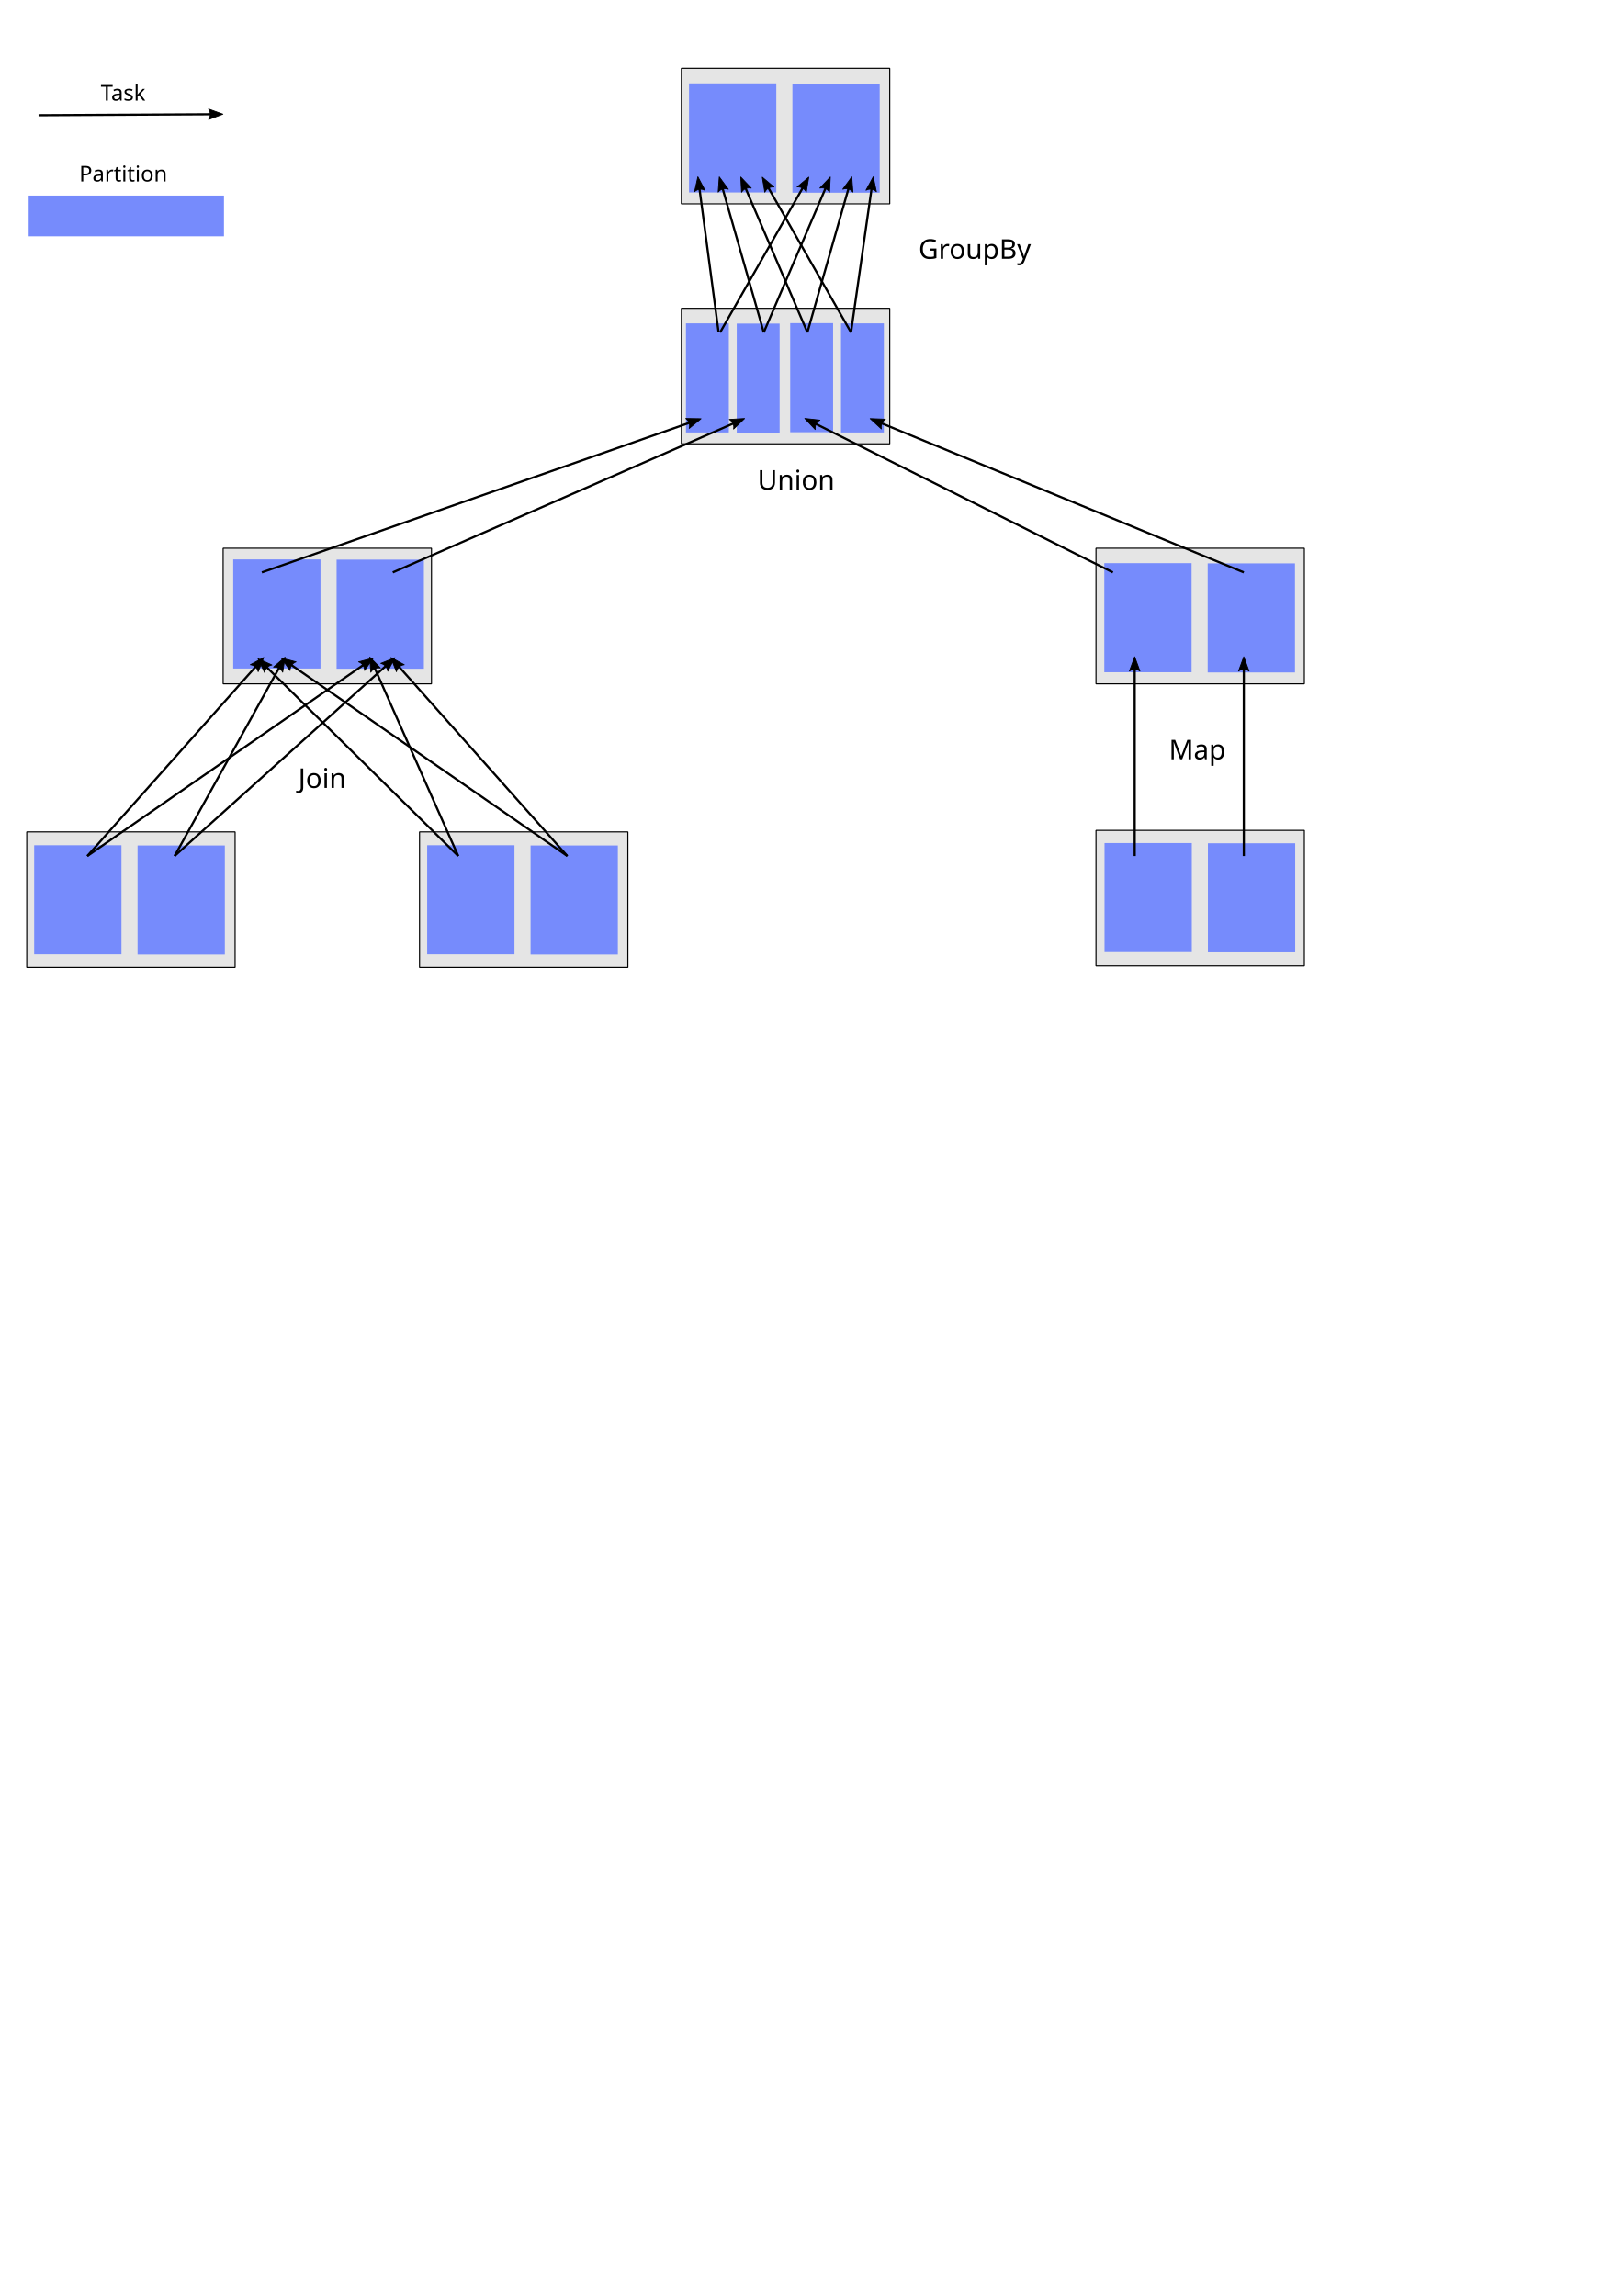
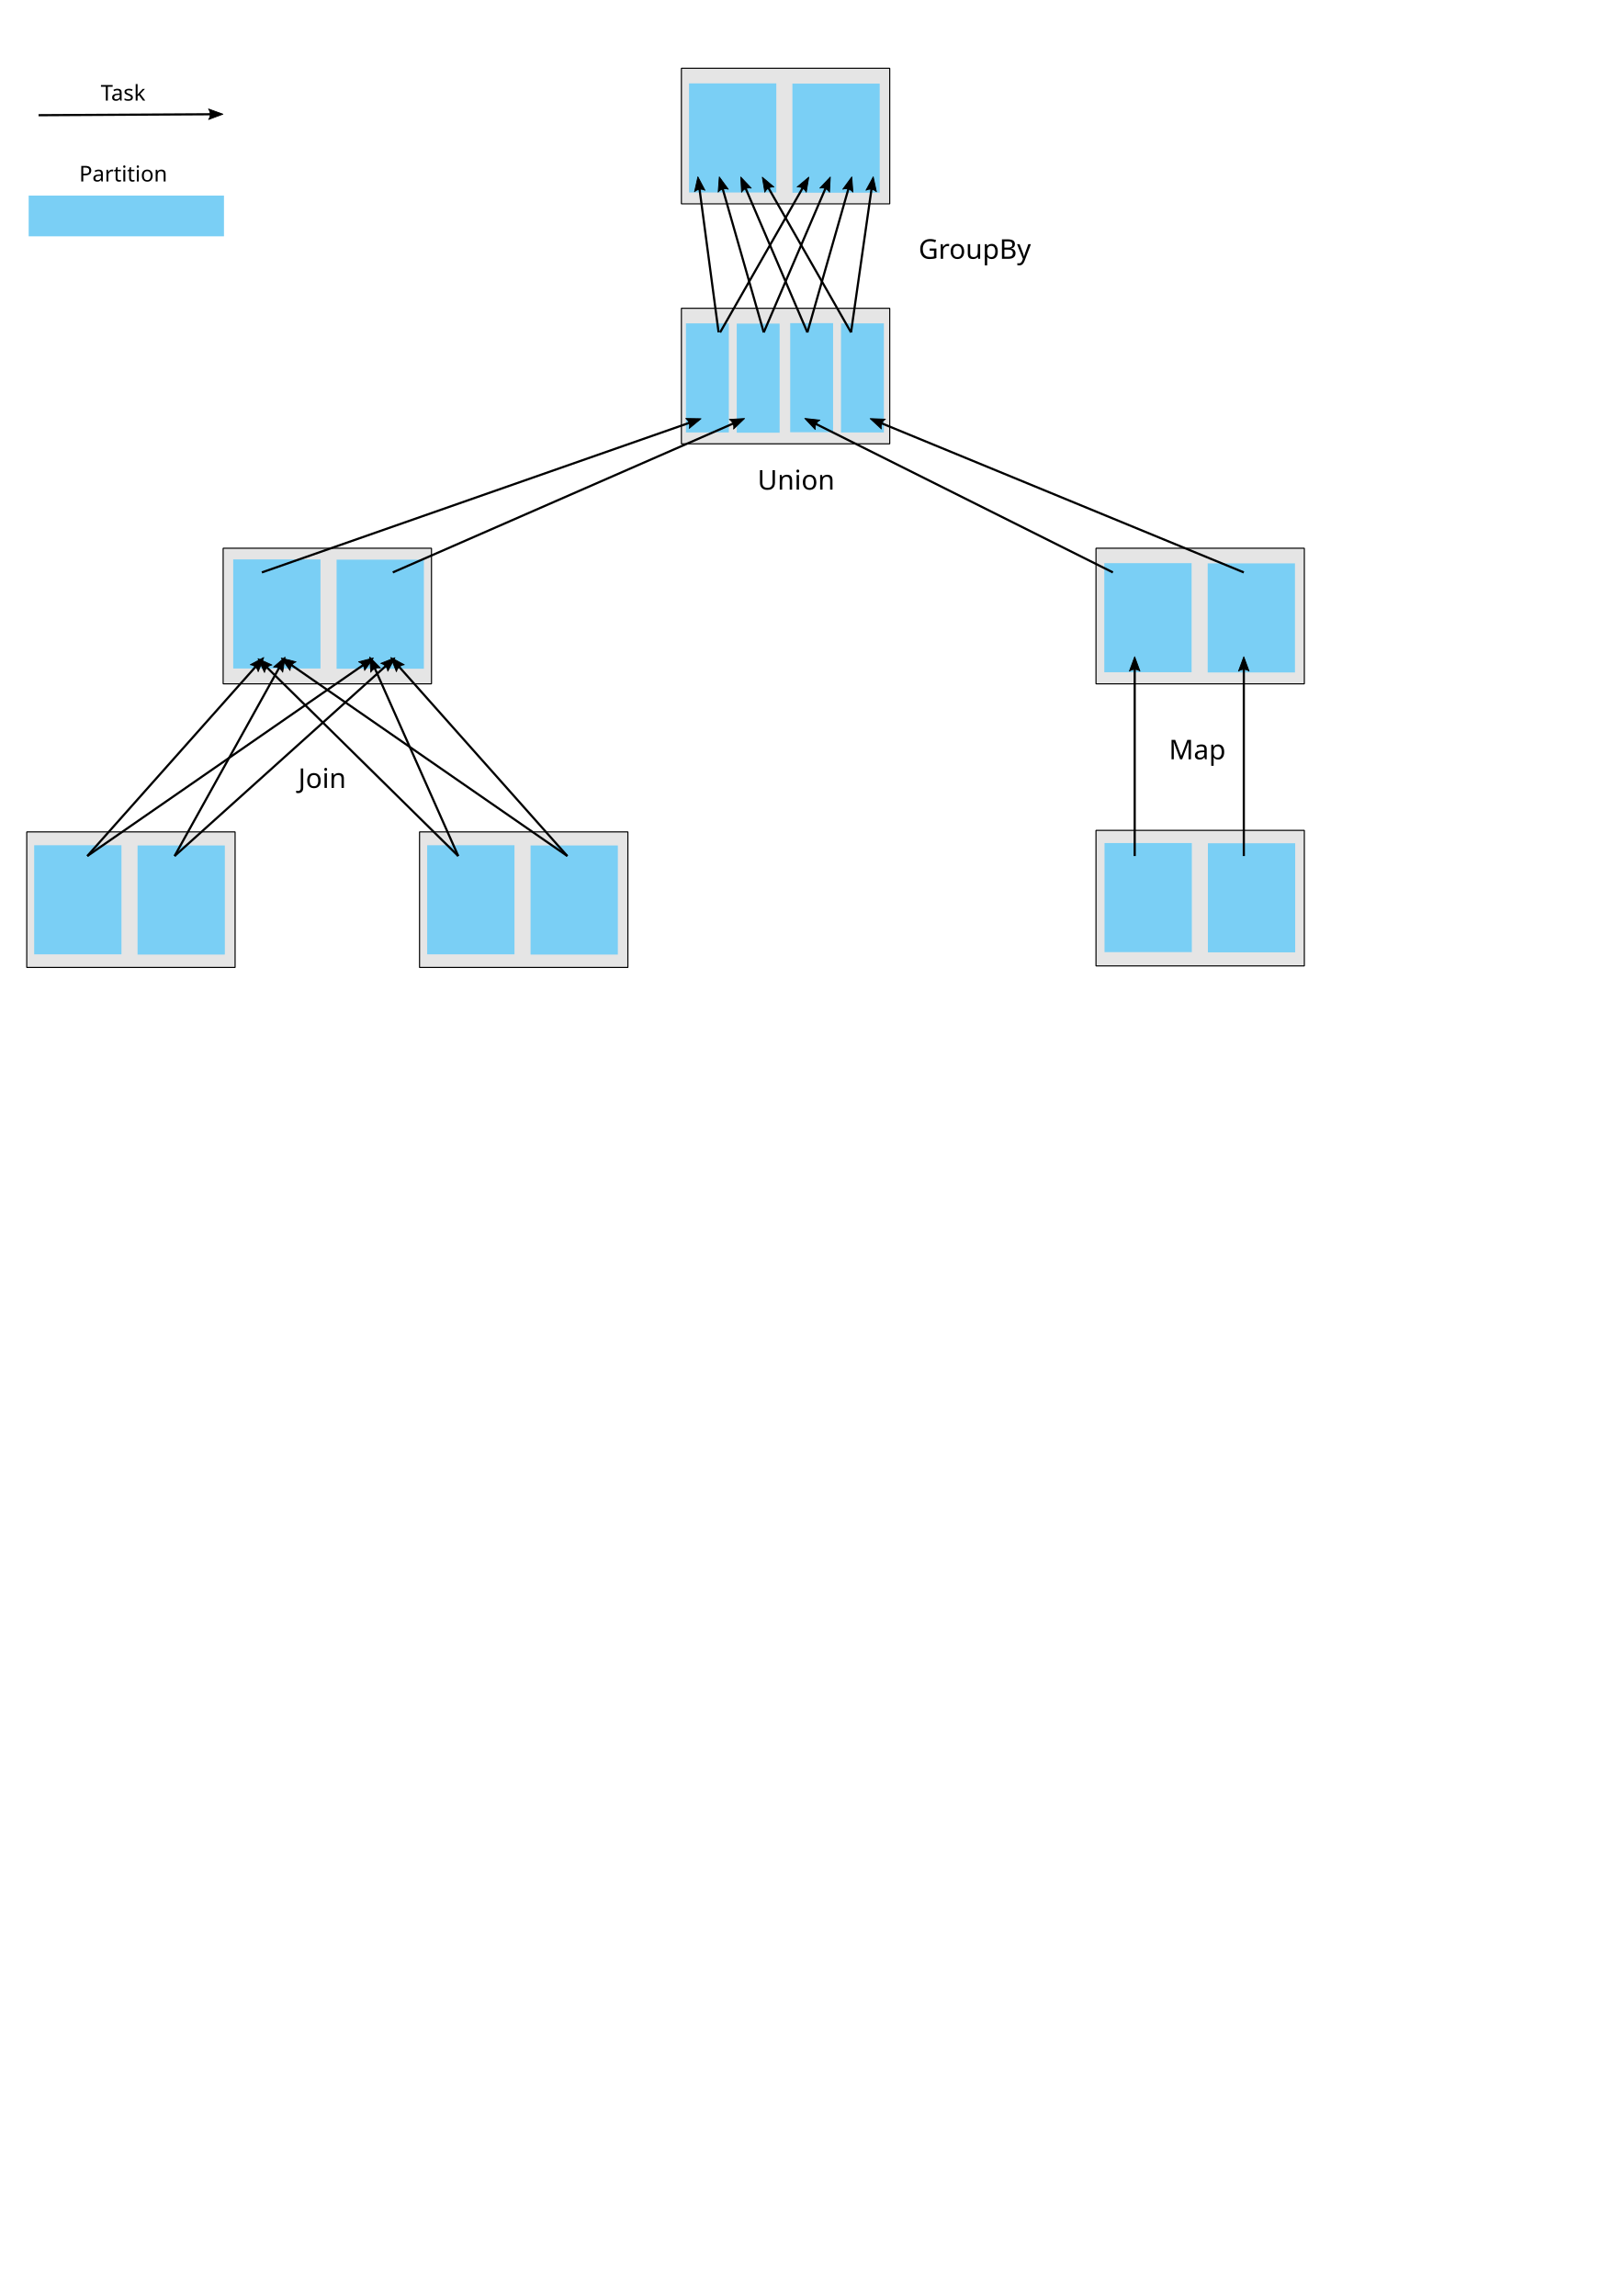
<svg xmlns="http://www.w3.org/2000/svg" width="210mm" height="297mm" viewBox="0 0 744.094 1052.362" id="svg2" version="1.1">
  <defs id="defs4">
    <marker orient="auto" refY="0" refX="0" id="marker12890" style="overflow:visible">
      <path id="path12892" style="fill:#000000;fill-opacity:1;fill-rule:evenodd;stroke:#000000;stroke-width:0.625;stroke-linejoin:round;stroke-opacity:1" d="M 8.719,4.034 -2.207,0.016 8.719,-4.002 c -1.745,2.372 -1.735,5.617 -6e-7,8.035 z" transform="scale(-0.6,-0.6)" />
    </marker>
    <marker orient="auto" refY="0" refX="0" id="marker12694" style="overflow:visible">
      <path id="path12696" style="fill:#000000;fill-opacity:1;fill-rule:evenodd;stroke:#000000;stroke-width:0.625;stroke-linejoin:round;stroke-opacity:1" d="M 8.719,4.034 -2.207,0.016 8.719,-4.002 c -1.745,2.372 -1.735,5.617 -6e-7,8.035 z" transform="scale(-0.6,-0.6)" />
    </marker>
    <marker orient="auto" refY="0" refX="0" id="marker12504" style="overflow:visible">
      <path id="path12506" style="fill:#000000;fill-opacity:1;fill-rule:evenodd;stroke:#000000;stroke-width:0.625;stroke-linejoin:round;stroke-opacity:1" d="M 8.719,4.034 -2.207,0.016 8.719,-4.002 c -1.745,2.372 -1.735,5.617 -6e-7,8.035 z" transform="scale(-0.6,-0.6)" />
    </marker>
    <marker orient="auto" refY="0" refX="0" id="marker12320" style="overflow:visible">
      <path id="path12322" style="fill:#000000;fill-opacity:1;fill-rule:evenodd;stroke:#000000;stroke-width:0.625;stroke-linejoin:round;stroke-opacity:1" d="M 8.719,4.034 -2.207,0.016 8.719,-4.002 c -1.745,2.372 -1.735,5.617 -6e-7,8.035 z" transform="scale(-0.6,-0.6)" />
    </marker>
    <marker orient="auto" refY="0" refX="0" id="marker12142" style="overflow:visible">
      <path id="path12144" style="fill:#000000;fill-opacity:1;fill-rule:evenodd;stroke:#000000;stroke-width:0.625;stroke-linejoin:round;stroke-opacity:1" d="M 8.719,4.034 -2.207,0.016 8.719,-4.002 c -1.745,2.372 -1.735,5.617 -6e-7,8.035 z" transform="scale(-0.6,-0.6)" />
    </marker>
    <marker orient="auto" refY="0" refX="0" id="marker11970" style="overflow:visible">
      <path id="path11972" style="fill:#000000;fill-opacity:1;fill-rule:evenodd;stroke:#000000;stroke-width:0.625;stroke-linejoin:round;stroke-opacity:1" d="M 8.719,4.034 -2.207,0.016 8.719,-4.002 c -1.745,2.372 -1.735,5.617 -6e-7,8.035 z" transform="scale(-0.6,-0.6)" />
    </marker>
    <marker orient="auto" refY="0" refX="0" id="marker11804" style="overflow:visible">
      <path id="path11806" style="fill:#000000;fill-opacity:1;fill-rule:evenodd;stroke:#000000;stroke-width:0.625;stroke-linejoin:round;stroke-opacity:1" d="M 8.719,4.034 -2.207,0.016 8.719,-4.002 c -1.745,2.372 -1.735,5.617 -6e-7,8.035 z" transform="scale(-0.6,-0.6)" />
    </marker>
    <marker orient="auto" refY="0" refX="0" id="marker11644" style="overflow:visible">
      <path id="path11646" style="fill:#000000;fill-opacity:1;fill-rule:evenodd;stroke:#000000;stroke-width:0.625;stroke-linejoin:round;stroke-opacity:1" d="M 8.719,4.034 -2.207,0.016 8.719,-4.002 c -1.745,2.372 -1.735,5.617 -6e-7,8.035 z" transform="scale(-0.6,-0.6)" />
    </marker>
    <marker style="overflow:visible" id="marker11456" refX="0" refY="0" orient="auto">
      <path transform="scale(-0.6,-0.6)" d="M 8.719,4.034 -2.207,0.016 8.719,-4.002 c -1.745,2.372 -1.735,5.617 -6e-7,8.035 z" style="fill:#000000;fill-opacity:1;fill-rule:evenodd;stroke:#000000;stroke-width:0.625;stroke-linejoin:round;stroke-opacity:1" id="path11458" />
    </marker>
    <marker style="overflow:visible" id="marker11308" refX="0" refY="0" orient="auto">
      <path transform="scale(-0.6,-0.6)" d="M 8.719,4.034 -2.207,0.016 8.719,-4.002 c -1.745,2.372 -1.735,5.617 -6e-7,8.035 z" style="fill:#000000;fill-opacity:1;fill-rule:evenodd;stroke:#000000;stroke-width:0.625;stroke-linejoin:round;stroke-opacity:1" id="path11310" />
    </marker>
    <marker orient="auto" refY="0" refX="0" id="marker11142" style="overflow:visible">
      <path id="path11144" style="fill:#000000;fill-opacity:1;fill-rule:evenodd;stroke:#000000;stroke-width:0.625;stroke-linejoin:round;stroke-opacity:1" d="M 8.719,4.034 -2.207,0.016 8.719,-4.002 c -1.745,2.372 -1.735,5.617 -6e-7,8.035 z" transform="scale(-0.6,-0.6)" />
    </marker>
    <marker orient="auto" refY="0" refX="0" id="marker11006" style="overflow:visible">
      <path id="path11008" style="fill:#000000;fill-opacity:1;fill-rule:evenodd;stroke:#000000;stroke-width:0.625;stroke-linejoin:round;stroke-opacity:1" d="M 8.719,4.034 -2.207,0.016 8.719,-4.002 c -1.745,2.372 -1.735,5.617 -6e-7,8.035 z" transform="scale(-0.6,-0.6)" />
    </marker>
    <marker orient="auto" refY="0" refX="0" id="marker10876" style="overflow:visible">
      <path id="path10878" style="fill:#000000;fill-opacity:1;fill-rule:evenodd;stroke:#000000;stroke-width:0.625;stroke-linejoin:round;stroke-opacity:1" d="M 8.719,4.034 -2.207,0.016 8.719,-4.002 c -1.745,2.372 -1.735,5.617 -6e-7,8.035 z" transform="scale(-0.6,-0.6)" />
    </marker>
    <marker orient="auto" refY="0" refX="0" id="marker10752" style="overflow:visible">
      <path id="path10754" style="fill:#000000;fill-opacity:1;fill-rule:evenodd;stroke:#000000;stroke-width:0.625;stroke-linejoin:round;stroke-opacity:1" d="M 8.719,4.034 -2.207,0.016 8.719,-4.002 c -1.745,2.372 -1.735,5.617 -6e-7,8.035 z" transform="scale(-0.6,-0.6)" />
    </marker>
    <marker orient="auto" refY="0" refX="0" id="marker10634" style="overflow:visible">
      <path id="path10636" style="fill:#000000;fill-opacity:1;fill-rule:evenodd;stroke:#000000;stroke-width:0.625;stroke-linejoin:round;stroke-opacity:1" d="M 8.719,4.034 -2.207,0.016 8.719,-4.002 c -1.745,2.372 -1.735,5.617 -6e-7,8.035 z" transform="scale(-0.6,-0.6)" />
    </marker>
    <marker orient="auto" refY="0" refX="0" id="marker10522" style="overflow:visible">
      <path id="path10524" style="fill:#000000;fill-opacity:1;fill-rule:evenodd;stroke:#000000;stroke-width:0.625;stroke-linejoin:round;stroke-opacity:1" d="M 8.719,4.034 -2.207,0.016 8.719,-4.002 c -1.745,2.372 -1.735,5.617 -6e-7,8.035 z" transform="scale(-0.6,-0.6)" />
    </marker>
    <marker style="overflow:visible" id="marker10036" refX="0" refY="0" orient="auto">
      <path transform="scale(-0.6,-0.6)" d="M 8.719,4.034 -2.207,0.016 8.719,-4.002 c -1.745,2.372 -1.735,5.617 -6e-7,8.035 z" style="fill:#000000;fill-opacity:1;fill-rule:evenodd;stroke:#000000;stroke-width:0.625;stroke-linejoin:round;stroke-opacity:1" id="path10038" />
    </marker>
    <marker style="overflow:visible" id="marker9936" refX="0" refY="0" orient="auto">
      <path transform="scale(-0.6,-0.6)" d="M 8.719,4.034 -2.207,0.016 8.719,-4.002 c -1.745,2.372 -1.735,5.617 -6e-7,8.035 z" style="fill:#000000;fill-opacity:1;fill-rule:evenodd;stroke:#000000;stroke-width:0.625;stroke-linejoin:round;stroke-opacity:1" id="path9938" />
    </marker>
    <marker style="overflow:visible" id="marker9842" refX="0" refY="0" orient="auto">
      <path transform="scale(-0.6,-0.6)" d="M 8.719,4.034 -2.207,0.016 8.719,-4.002 c -1.745,2.372 -1.735,5.617 -6e-7,8.035 z" style="fill:#000000;fill-opacity:1;fill-rule:evenodd;stroke:#000000;stroke-width:0.625;stroke-linejoin:round;stroke-opacity:1" id="path9844" />
    </marker>
    <marker style="overflow:visible" id="marker9754" refX="0" refY="0" orient="auto">
      <path transform="scale(-0.6,-0.6)" d="M 8.719,4.034 -2.207,0.016 8.719,-4.002 c -1.745,2.372 -1.735,5.617 -6e-7,8.035 z" style="fill:#000000;fill-opacity:1;fill-rule:evenodd;stroke:#000000;stroke-width:0.625;stroke-linejoin:round;stroke-opacity:1" id="path9756" />
    </marker>
    <marker style="overflow:visible" id="marker9672" refX="0" refY="0" orient="auto">
      <path transform="scale(-0.6,-0.6)" d="M 8.719,4.034 -2.207,0.016 8.719,-4.002 c -1.745,2.372 -1.735,5.617 -6e-7,8.035 z" style="fill:#000000;fill-opacity:1;fill-rule:evenodd;stroke:#000000;stroke-width:0.625;stroke-linejoin:round;stroke-opacity:1" id="path9674" />
    </marker>
    <marker style="overflow:visible" id="marker9596" refX="0" refY="0" orient="auto">
      <path transform="scale(-0.6,-0.6)" d="M 8.719,4.034 -2.207,0.016 8.719,-4.002 c -1.745,2.372 -1.735,5.617 -6e-7,8.035 z" style="fill:#000000;fill-opacity:1;fill-rule:evenodd;stroke:#000000;stroke-width:0.625;stroke-linejoin:round;stroke-opacity:1" id="path9598" />
    </marker>
    <marker style="overflow:visible" id="marker9526" refX="0" refY="0" orient="auto">
      <path transform="scale(-0.6,-0.6)" d="M 8.719,4.034 -2.207,0.016 8.719,-4.002 c -1.745,2.372 -1.735,5.617 -6e-7,8.035 z" style="fill:#000000;fill-opacity:1;fill-rule:evenodd;stroke:#000000;stroke-width:0.625;stroke-linejoin:round;stroke-opacity:1" id="path9528" />
    </marker>
    <marker orient="auto" refY="0" refX="0" id="marker5819" style="overflow:visible">
      <path id="path5821" style="fill:#000000;fill-opacity:1;fill-rule:evenodd;stroke:#000000;stroke-width:0.625;stroke-linejoin:round;stroke-opacity:1" d="M 8.719,4.034 -2.207,0.016 8.719,-4.002 c -1.745,2.372 -1.735,5.617 -6e-7,8.035 z" transform="scale(-0.6,-0.6)" />
    </marker>
    <marker style="overflow:visible" id="marker5297" refX="0" refY="0" orient="auto">
      <path transform="scale(-0.6,-0.6)" d="M 8.719,4.034 -2.207,0.016 8.719,-4.002 c -1.745,2.372 -1.735,5.617 -6e-7,8.035 z" style="fill:#000000;fill-opacity:1;fill-rule:evenodd;stroke:#000000;stroke-width:0.625;stroke-linejoin:round;stroke-opacity:1" id="path5299" />
    </marker>
    <marker orient="auto" refY="0.0" refX="0.0" id="marker5215" style="overflow:visible;">
      <path id="path5217" style="fill-rule:evenodd;stroke-width:0.625;stroke-linejoin:round;stroke:#000000;stroke-opacity:1;fill:#000000;fill-opacity:1" d="M 8.719,4.034 L -2.207,0.016 L 8.719,-4.002 C 6.973,-1.63 6.983,1.616 8.719,4.034 z " transform="scale(0.6) rotate(180) translate(0,0)" />
    </marker>
    <marker orient="auto" refY="0.0" refX="0.0" id="Arrow2Mend" style="overflow:visible;">
      <path id="path4226" style="fill-rule:evenodd;stroke-width:0.625;stroke-linejoin:round;stroke:#000000;stroke-opacity:1;fill:#000000;fill-opacity:1" d="M 8.719,4.034 L -2.207,0.016 L 8.719,-4.002 C 6.973,-1.63 6.983,1.616 8.719,4.034 z " transform="scale(0.6) rotate(180) translate(0,0)" />
    </marker>
    <marker orient="auto" refY="0.0" refX="0.0" id="Arrow1Send" style="overflow:visible;">
      <path id="path4214" d="M 0.0,0.0 L 5.0,-5.0 L -12.5,0.0 L 5.0,5.0 L 0.0,0.0 z " style="fill-rule:evenodd;stroke:#000000;stroke-width:1pt;stroke-opacity:1;fill:#000000;fill-opacity:1" transform="scale(0.2) rotate(180) translate(6,0)" />
    </marker>
    <marker orient="auto" refY="0.0" refX="0.0" id="Arrow1Lend" style="overflow:visible;">
      <path id="path4202" d="M 0.0,0.0 L 5.0,-5.0 L -12.5,0.0 L 5.0,5.0 L 0.0,0.0 z " style="fill-rule:evenodd;stroke:#000000;stroke-width:1pt;stroke-opacity:1;fill:#000000;fill-opacity:1" transform="scale(0.8) rotate(180) translate(12.5,0)" />
    </marker>
    <marker orient="auto" refY="0.0" refX="0.0" id="Arrow1Lstart" style="overflow:visible">
      <path id="path4199" d="M 0.0,0.0 L 5.0,-5.0 L -12.5,0.0 L 5.0,5.0 L 0.0,0.0 z " style="fill-rule:evenodd;stroke:#000000;stroke-width:1pt;stroke-opacity:1;fill:#000000;fill-opacity:1" transform="scale(0.8) translate(12.5,0)" />
    </marker>
    <marker orient="auto" refY="0" refX="0" id="Arrow2Mend-6" style="overflow:visible">
      <path id="path4226-1" style="fill:#000000;fill-opacity:1;fill-rule:evenodd;stroke:#000000;stroke-width:0.625;stroke-linejoin:round;stroke-opacity:1" d="M 8.719,4.034 -2.207,0.016 8.719,-4.002 c -1.745,2.372 -1.735,5.617 -6e-7,8.035 z" transform="scale(-0.6,-0.6)" />
    </marker>
    <marker orient="auto" refY="0" refX="0" id="Arrow2Mend-8" style="overflow:visible">
      <path id="path4226-6" style="fill:#000000;fill-opacity:1;fill-rule:evenodd;stroke:#000000;stroke-width:0.625;stroke-linejoin:round;stroke-opacity:1" d="M 8.719,4.034 -2.207,0.016 8.719,-4.002 c -1.745,2.372 -1.735,5.617 -6e-7,8.035 z" transform="scale(-0.6,-0.6)" />
    </marker>
+     <clipPath id="clipPath12" clipPathUnits="userSpaceOnUse">
+       <path id="path42" d="m -7,-7 205,0 0,81 -205,0 0,-81 z" />
+     </clipPath>
  </defs>
  <g id="layer1">
    <rect style="opacity:1;fill:#e5e5e5;fill-opacity:1;stroke:#000000;stroke-width:0.502;stroke-linejoin:miter;stroke-miterlimit:0;stroke-dasharray:none;stroke-dashoffset:0;stroke-opacity:1" id="rect4136-2" width="95.479" height="62.148" x="312.26" y="31.288" />
    <text xml:space="preserve" style="font-style:normal;font-weight:normal;font-size:12.5px;line-height:125%;font-family:sans-serif;letter-spacing:0px;word-spacing:0px;fill:#000000;fill-opacity:1;stroke:none;stroke-width:1px;stroke-linecap:butt;stroke-linejoin:miter;stroke-opacity:1" x="347.139" y="224.422" id="text4595">
      <tspan id="tspan4597" x="347.139" y="224.422">Union</tspan>
    </text>
    <text xml:space="preserve" style="font-style:normal;font-weight:normal;font-size:10px;line-height:125%;font-family:sans-serif;letter-spacing:0px;word-spacing:0px;fill:#000000;fill-opacity:1;stroke:none;stroke-width:1px;stroke-linecap:butt;stroke-linejoin:miter;stroke-opacity:1" x="46.177" y="46.112" id="text4595-1">
      <tspan id="tspan4597-7" x="46.177" y="46.112">Task</tspan>
    </text>
    <path style="fill:none;fill-rule:evenodd;stroke:#000000;stroke-width:1.001;stroke-linecap:butt;stroke-linejoin:miter;stroke-miterlimit:4;stroke-dasharray:none;stroke-opacity:1;marker-end:url(#marker5297)" d="m 17.667,52.8 83.156,-0.457" id="path4193-9" />
    <rect style="opacity:1;fill:#e5e5e5;fill-opacity:1;stroke:#000000;stroke-width:0.502;stroke-linejoin:miter;stroke-miterlimit:0;stroke-dasharray:none;stroke-dashoffset:0;stroke-opacity:1" id="rect4136-2-6" width="95.479" height="62.148" x="102.26" y="251.288" />
    <rect style="opacity:1;fill:#e5e5e5;fill-opacity:1;stroke:#000000;stroke-width:0.502;stroke-linejoin:miter;stroke-miterlimit:0;stroke-dasharray:none;stroke-dashoffset:0;stroke-opacity:1" id="rect4136-2-0" width="95.479" height="62.148" x="502.26" y="251.288" />
    <rect style="opacity:1;fill:#e5e5e5;fill-opacity:1;stroke:#000000;stroke-width:0.502;stroke-linejoin:miter;stroke-miterlimit:0;stroke-dasharray:none;stroke-dashoffset:0;stroke-opacity:1" id="rect4136-2-8" width="95.479" height="62.148" x="502.26" y="380.582" />
    <rect style="opacity:1;fill:#e5e5e5;fill-opacity:1;stroke:#000000;stroke-width:0.502;stroke-linejoin:miter;stroke-miterlimit:0;stroke-dasharray:none;stroke-dashoffset:0;stroke-opacity:1" id="rect4136-2-63" width="95.479" height="62.148" x="312.26" y="141.288" />
    <rect style="opacity:1;fill:#e5e5e5;fill-opacity:1;stroke:#000000;stroke-width:0.502;stroke-linejoin:miter;stroke-miterlimit:0;stroke-dasharray:none;stroke-dashoffset:0;stroke-opacity:1" id="rect4136-2-1" width="95.479" height="62.148" x="192.26" y="381.288" />
    <rect style="opacity:1;fill:#e5e5e5;fill-opacity:1;stroke:#000000;stroke-width:0.502;stroke-linejoin:miter;stroke-miterlimit:0;stroke-dasharray:none;stroke-dashoffset:0;stroke-opacity:1" id="rect4136-2-9" width="95.479" height="62.148" x="12.26" y="381.288" />
    <text xml:space="preserve" style="font-style:normal;font-weight:normal;font-size:12.5px;line-height:125%;font-family:sans-serif;letter-spacing:0px;word-spacing:0px;fill:#000000;fill-opacity:1;stroke:none;stroke-width:1px;stroke-linecap:butt;stroke-linejoin:miter;stroke-opacity:1" x="535.665" y="348.022" id="text7449">
      <tspan id="tspan7451" x="535.665" y="348.022">Map</tspan>
    </text>
    <text xml:space="preserve" style="font-style:normal;font-weight:normal;font-size:12.5px;line-height:125%;font-family:sans-serif;letter-spacing:0px;word-spacing:0px;fill:#000000;fill-opacity:1;stroke:none;stroke-width:1px;stroke-linecap:butt;stroke-linejoin:miter;stroke-opacity:1" x="136.675" y="361.149" id="text7453">
      <tspan id="tspan7455" x="136.675" y="361.149">Join</tspan>
    </text>
    <text xml:space="preserve" style="font-style:normal;font-weight:normal;font-size:12.5px;line-height:125%;font-family:sans-serif;letter-spacing:0px;word-spacing:0px;fill:#000000;fill-opacity:1;stroke:none;stroke-width:1px;stroke-linecap:butt;stroke-linejoin:miter;stroke-opacity:1" x="420.949" y="118.611" id="text7457">
      <tspan id="tspan7459" x="420.949" y="118.611">GroupBy</tspan>
    </text>
-     <rect style="opacity:1;fill:#768bfc;fill-opacity:1;stroke:#4175f3;stroke-width:0;stroke-linejoin:miter;stroke-miterlimit:4;stroke-dasharray:none;stroke-dashoffset:0;stroke-opacity:1" id="rect9403" width="40" height="50" x="315.761" y="38.22" />
-     <rect style="opacity:1;fill:#768bfc;fill-opacity:1;stroke:#4175f3;stroke-width:0;stroke-linejoin:miter;stroke-miterlimit:4;stroke-dasharray:none;stroke-dashoffset:0;stroke-opacity:1" id="rect9403-7" width="40" height="50" x="363.137" y="38.322" />
-     <rect style="opacity:1;fill:#768bfc;fill-opacity:1;stroke:#4175f3;stroke-width:0;stroke-linejoin:miter;stroke-miterlimit:4;stroke-dasharray:none;stroke-dashoffset:0;stroke-opacity:1" id="rect9403-3" width="40" height="50" x="106.873" y="256.408" />
-     <rect style="opacity:1;fill:#768bfc;fill-opacity:1;stroke:#4175f3;stroke-width:0;stroke-linejoin:miter;stroke-miterlimit:4;stroke-dasharray:none;stroke-dashoffset:0;stroke-opacity:1" id="rect9403-7-2" width="40" height="50" x="154.249" y="256.51" />
-     <rect style="opacity:1;fill:#768bfc;fill-opacity:1;stroke:#4175f3;stroke-width:0;stroke-linejoin:miter;stroke-miterlimit:4;stroke-dasharray:none;stroke-dashoffset:0;stroke-opacity:1" id="rect9403-4" width="40" height="50" x="506.071" y="258.119" />
-     <rect style="opacity:1;fill:#768bfc;fill-opacity:1;stroke:#4175f3;stroke-width:0;stroke-linejoin:miter;stroke-miterlimit:4;stroke-dasharray:none;stroke-dashoffset:0;stroke-opacity:1" id="rect9403-7-5" width="40" height="50" x="553.447" y="258.22" />
-     <rect style="opacity:1;fill:#768bfc;fill-opacity:1;stroke:#4175f3;stroke-width:0;stroke-linejoin:miter;stroke-miterlimit:4;stroke-dasharray:none;stroke-dashoffset:0;stroke-opacity:1" id="rect9403-5" width="40" height="50" x="15.66" y="387.413" />
-     <rect style="opacity:1;fill:#768bfc;fill-opacity:1;stroke:#4175f3;stroke-width:0;stroke-linejoin:miter;stroke-miterlimit:4;stroke-dasharray:none;stroke-dashoffset:0;stroke-opacity:1" id="rect9403-7-7" width="40" height="50" x="63.036" y="387.515" />
-     <rect style="opacity:1;fill:#768bfc;fill-opacity:1;stroke:#4175f3;stroke-width:0;stroke-linejoin:miter;stroke-miterlimit:4;stroke-dasharray:none;stroke-dashoffset:0;stroke-opacity:1" id="rect9403-31" width="40" height="50" x="195.767" y="387.413" />
-     <rect style="opacity:1;fill:#768bfc;fill-opacity:1;stroke:#4175f3;stroke-width:0;stroke-linejoin:miter;stroke-miterlimit:4;stroke-dasharray:none;stroke-dashoffset:0;stroke-opacity:1" id="rect9403-7-75" width="40" height="50" x="243.142" y="387.515" />
-     <rect style="opacity:1;fill:#768bfc;fill-opacity:1;stroke:#4175f3;stroke-width:0;stroke-linejoin:miter;stroke-miterlimit:4;stroke-dasharray:none;stroke-dashoffset:0;stroke-opacity:1" id="rect9403-39" width="40" height="50" x="506.173" y="386.403" />
-     <rect style="opacity:1;fill:#768bfc;fill-opacity:1;stroke:#4175f3;stroke-width:0;stroke-linejoin:miter;stroke-miterlimit:4;stroke-dasharray:none;stroke-dashoffset:0;stroke-opacity:1" id="rect9403-7-70" width="40" height="50" x="553.548" y="386.504" />
-     <rect style="opacity:1;fill:#768bfc;fill-opacity:1;stroke:#4175f3;stroke-width:0;stroke-linejoin:miter;stroke-miterlimit:4;stroke-dasharray:none;stroke-dashoffset:0;stroke-opacity:1" id="rect9403-70" width="19.653" height="50" x="314.35" y="148.215" />
-     <rect style="opacity:1;fill:#768bfc;fill-opacity:1;stroke:#4175f3;stroke-width:0;stroke-linejoin:miter;stroke-miterlimit:4;stroke-dasharray:none;stroke-dashoffset:0;stroke-opacity:1" id="rect9403-7-9" width="19.653" height="50" x="337.627" y="148.317" />
-     <rect style="opacity:1;fill:#768bfc;fill-opacity:1;stroke:#4175f3;stroke-width:0;stroke-linejoin:miter;stroke-miterlimit:4;stroke-dasharray:none;stroke-dashoffset:0;stroke-opacity:1" id="rect9403-70-9" width="19.653" height="50" x="362.127" y="148.113" />
-     <rect style="opacity:1;fill:#768bfc;fill-opacity:1;stroke:#4175f3;stroke-width:0;stroke-linejoin:miter;stroke-miterlimit:4;stroke-dasharray:none;stroke-dashoffset:0;stroke-opacity:1" id="rect9403-7-9-0" width="19.653" height="50" x="385.403" y="148.215" />
+     <rect style="opacity:1;fill:#7acff5;fill-opacity:1;stroke:#4175f3;stroke-width:0;stroke-linejoin:miter;stroke-miterlimit:4;stroke-dasharray:none;stroke-dashoffset:0;stroke-opacity:1" id="rect9403" width="40" height="50" x="315.761" y="38.22" />
+     <rect style="opacity:1;fill:#7acff5;fill-opacity:1;stroke:#4175f3;stroke-width:0;stroke-linejoin:miter;stroke-miterlimit:4;stroke-dasharray:none;stroke-dashoffset:0;stroke-opacity:1" id="rect9403-7" width="40" height="50" x="363.137" y="38.322" />
+     <rect style="opacity:1;fill:#7acff5;fill-opacity:1;stroke:#4175f3;stroke-width:0;stroke-linejoin:miter;stroke-miterlimit:4;stroke-dasharray:none;stroke-dashoffset:0;stroke-opacity:1" id="rect9403-3" width="40" height="50" x="106.873" y="256.408" />
+     <rect style="opacity:1;fill:#7acff5;fill-opacity:1;stroke:#4175f3;stroke-width:0;stroke-linejoin:miter;stroke-miterlimit:4;stroke-dasharray:none;stroke-dashoffset:0;stroke-opacity:1" id="rect9403-7-2" width="40" height="50" x="154.249" y="256.51" />
+     <rect style="opacity:1;fill:#7acff5;fill-opacity:1;stroke:#4175f3;stroke-width:0;stroke-linejoin:miter;stroke-miterlimit:4;stroke-dasharray:none;stroke-dashoffset:0;stroke-opacity:1" id="rect9403-4" width="40" height="50" x="506.071" y="258.119" />
+     <rect style="opacity:1;fill:#7acff5;fill-opacity:1;stroke:#4175f3;stroke-width:0;stroke-linejoin:miter;stroke-miterlimit:4;stroke-dasharray:none;stroke-dashoffset:0;stroke-opacity:1" id="rect9403-7-5" width="40" height="50" x="553.447" y="258.22" />
+     <rect style="opacity:1;fill:#7acff5;fill-opacity:1;stroke:#4175f3;stroke-width:0;stroke-linejoin:miter;stroke-miterlimit:4;stroke-dasharray:none;stroke-dashoffset:0;stroke-opacity:1" id="rect9403-5" width="40" height="50" x="15.66" y="387.413" />
+     <rect style="opacity:1;fill:#7acff5;fill-opacity:1;stroke:#4175f3;stroke-width:0;stroke-linejoin:miter;stroke-miterlimit:4;stroke-dasharray:none;stroke-dashoffset:0;stroke-opacity:1" id="rect9403-7-7" width="40" height="50" x="63.036" y="387.515" />
+     <rect style="opacity:1;fill:#7acff5;fill-opacity:1;stroke:#4175f3;stroke-width:0;stroke-linejoin:miter;stroke-miterlimit:4;stroke-dasharray:none;stroke-dashoffset:0;stroke-opacity:1" id="rect9403-31" width="40" height="50" x="195.767" y="387.413" />
+     <rect style="opacity:1;fill:#7acff5;fill-opacity:1;stroke:#4175f3;stroke-width:0;stroke-linejoin:miter;stroke-miterlimit:4;stroke-dasharray:none;stroke-dashoffset:0;stroke-opacity:1" id="rect9403-7-75" width="40" height="50" x="243.142" y="387.515" />
+     <rect style="opacity:1;fill:#7acff5;fill-opacity:1;stroke:#4175f3;stroke-width:0;stroke-linejoin:miter;stroke-miterlimit:4;stroke-dasharray:none;stroke-dashoffset:0;stroke-opacity:1" id="rect9403-39" width="40" height="50" x="506.173" y="386.403" />
+     <rect style="opacity:1;fill:#7acff5;fill-opacity:1;stroke:#4175f3;stroke-width:0;stroke-linejoin:miter;stroke-miterlimit:4;stroke-dasharray:none;stroke-dashoffset:0;stroke-opacity:1" id="rect9403-7-70" width="40" height="50" x="553.548" y="386.504" />
+     <rect style="opacity:1;fill:#7acff5;fill-opacity:1;stroke:#4175f3;stroke-width:0;stroke-linejoin:miter;stroke-miterlimit:4;stroke-dasharray:none;stroke-dashoffset:0;stroke-opacity:1" id="rect9403-70" width="19.653" height="50" x="314.35" y="148.215" />
+     <rect style="opacity:1;fill:#7acff5;fill-opacity:1;stroke:#4175f3;stroke-width:0;stroke-linejoin:miter;stroke-miterlimit:4;stroke-dasharray:none;stroke-dashoffset:0;stroke-opacity:1" id="rect9403-7-9" width="19.653" height="50" x="337.627" y="148.317" />
+     <rect style="opacity:1;fill:#7acff5;fill-opacity:1;stroke:#4175f3;stroke-width:0;stroke-linejoin:miter;stroke-miterlimit:4;stroke-dasharray:none;stroke-dashoffset:0;stroke-opacity:1" id="rect9403-70-9" width="19.653" height="50" x="362.127" y="148.113" />
+     <rect style="opacity:1;fill:#7acff5;fill-opacity:1;stroke:#4175f3;stroke-width:0;stroke-linejoin:miter;stroke-miterlimit:4;stroke-dasharray:none;stroke-dashoffset:0;stroke-opacity:1" id="rect9403-7-9-0" width="19.653" height="50" x="385.403" y="148.215" />
    <path style="fill:none;fill-rule:evenodd;stroke:#000000;stroke-width:1px;stroke-linecap:butt;stroke-linejoin:miter;stroke-opacity:1;marker-end:url(#marker9936)" d="m 40,392.362 80,-90" id="path9496" />
    <path style="fill:none;fill-rule:evenodd;stroke:#000000;stroke-width:1px;stroke-linecap:butt;stroke-linejoin:miter;stroke-opacity:1;marker-end:url(#marker9842)" d="m 40,392.362 130,-90" id="path9500" />
    <path style="fill:none;fill-rule:evenodd;stroke:#000000;stroke-width:1px;stroke-linecap:butt;stroke-linejoin:miter;stroke-opacity:1;marker-end:url(#marker9754)" d="m 80,392.362 50,-90" id="path9502" />
    <path style="fill:none;fill-rule:evenodd;stroke:#000000;stroke-width:1px;stroke-linecap:butt;stroke-linejoin:miter;stroke-opacity:1;marker-end:url(#marker9672)" d="m 80,392.362 100,-90" id="path9504" />
    <path style="display:inline;fill:none;fill-rule:evenodd;stroke:#000000;stroke-width:1px;stroke-linecap:butt;stroke-linejoin:miter;stroke-opacity:1;marker-end:url(#marker9596)" d="M 210,392.362 119.198,302.829" id="path9506" />
    <path style="fill:none;fill-rule:evenodd;stroke:#000000;stroke-width:1px;stroke-linecap:butt;stroke-linejoin:miter;stroke-opacity:1;marker-end:url(#marker9526)" d="m 210,392.362 -40,-90" id="path9508" />
    <path style="fill:none;fill-rule:evenodd;stroke:#000000;stroke-width:1px;stroke-linecap:butt;stroke-linejoin:miter;stroke-opacity:1;marker-end:url(#marker5819)" d="m 260,392.362 -130,-90" id="path9510" />
    <path style="fill:none;fill-rule:evenodd;stroke:#000000;stroke-width:1px;stroke-linecap:butt;stroke-linejoin:miter;stroke-opacity:1;marker-end:url(#marker10036)" d="m 260,392.362 -80,-90" id="path9512" />
    <path style="fill:none;fill-rule:evenodd;stroke:#000000;stroke-width:1px;stroke-linecap:butt;stroke-linejoin:miter;stroke-opacity:1;marker-end:url(#marker11308)" d="m 520,392.362 0,-90" id="path10150" />
    <path style="fill:none;fill-rule:evenodd;stroke:#000000;stroke-width:1px;stroke-linecap:butt;stroke-linejoin:miter;stroke-opacity:1;marker-end:url(#marker11456)" d="m 570,392.362 0,-90" id="path10152" />
    <path style="fill:none;fill-rule:evenodd;stroke:#000000;stroke-width:1px;stroke-linecap:butt;stroke-linejoin:miter;stroke-opacity:1;marker-end:url(#marker10752)" d="m 120,262.362 200,-70" id="path10508" />
    <path style="fill:none;fill-rule:evenodd;stroke:#000000;stroke-width:1px;stroke-linecap:butt;stroke-linejoin:miter;stroke-opacity:1;marker-end:url(#marker10634)" d="m 180,262.362 160,-70" id="path10510" />
    <path style="fill:none;fill-rule:evenodd;stroke:#000000;stroke-width:1px;stroke-linecap:butt;stroke-linejoin:miter;stroke-opacity:1;marker-end:url(#marker10522)" d="m 510,262.362 -140,-70" id="path10512" />
    <path style="fill:none;fill-rule:evenodd;stroke:#000000;stroke-width:1px;stroke-linecap:butt;stroke-linejoin:miter;stroke-opacity:1;marker-end:url(#marker11142)" d="m 570,262.362 -170,-70" id="path10514" />
    <path style="display:inline;fill:none;fill-rule:evenodd;stroke:#000000;stroke-width:1px;stroke-linecap:butt;stroke-linejoin:miter;stroke-opacity:1;marker-end:url(#marker12694)" d="M 329.31,152.316 320,82.362" id="path11622" />
    <path style="display:inline;fill:none;fill-rule:evenodd;stroke:#000000;stroke-width:1px;stroke-linecap:butt;stroke-linejoin:miter;stroke-opacity:1;marker-end:url(#marker12504)" d="M 330,152.362 370,82.362" id="path11624" />
    <path style="fill:none;fill-rule:evenodd;stroke:#000000;stroke-width:1px;stroke-linecap:butt;stroke-linejoin:miter;stroke-opacity:1;marker-end:url(#marker12320)" d="M 350,152.362 330,82.362" id="path11626" />
    <path style="fill:none;fill-rule:evenodd;stroke:#000000;stroke-width:1px;stroke-linecap:butt;stroke-linejoin:miter;stroke-opacity:1;marker-end:url(#marker12142)" d="M 350,152.362 380,82.362" id="path11628" />
    <path style="fill:none;fill-rule:evenodd;stroke:#000000;stroke-width:1px;stroke-linecap:butt;stroke-linejoin:miter;stroke-opacity:1;marker-end:url(#marker11970)" d="M 370,152.362 340,82.362" id="path11630" />
    <path style="fill:none;fill-rule:evenodd;stroke:#000000;stroke-width:1px;stroke-linecap:butt;stroke-linejoin:miter;stroke-opacity:1;marker-end:url(#marker11804)" d="M 370,152.362 390,82.362" id="path11632" />
    <path style="fill:none;fill-rule:evenodd;stroke:#000000;stroke-width:1px;stroke-linecap:butt;stroke-linejoin:miter;stroke-opacity:1;marker-end:url(#marker11644)" d="M 390,152.362 350,82.362" id="path11634" />
    <path style="fill:none;fill-rule:evenodd;stroke:#000000;stroke-width:1px;stroke-linecap:butt;stroke-linejoin:miter;stroke-opacity:1;marker-end:url(#marker12890)" d="M 390,152.362 400,82.362" id="path11636" />
-     <rect style="opacity:1;fill:#768bfc;fill-opacity:1;stroke:#4175f3;stroke-width:0;stroke-linejoin:miter;stroke-miterlimit:4;stroke-dasharray:none;stroke-dashoffset:0;stroke-opacity:1" id="rect9403-7-56" width="89.497" height="18.685" x="13.137" y="89.636" />
+     <rect style="opacity:1;fill:#7acff5;fill-opacity:1;stroke:#4175f3;stroke-width:0;stroke-linejoin:miter;stroke-miterlimit:4;stroke-dasharray:none;stroke-dashoffset:0;stroke-opacity:1" id="rect9403-7-56" width="89.497" height="18.685" x="13.137" y="89.636" />
    <text xml:space="preserve" style="font-style:normal;font-weight:normal;font-size:10px;line-height:125%;font-family:sans-serif;letter-spacing:0px;word-spacing:0px;fill:#000000;fill-opacity:1;stroke:none;stroke-width:1px;stroke-linecap:butt;stroke-linejoin:miter;stroke-opacity:1" x="36.278" y="83.183" id="text4595-1-8">
      <tspan id="tspan4597-7-6" x="36.278" y="83.183">Partition</tspan>
    </text>
  </g>
</svg>
